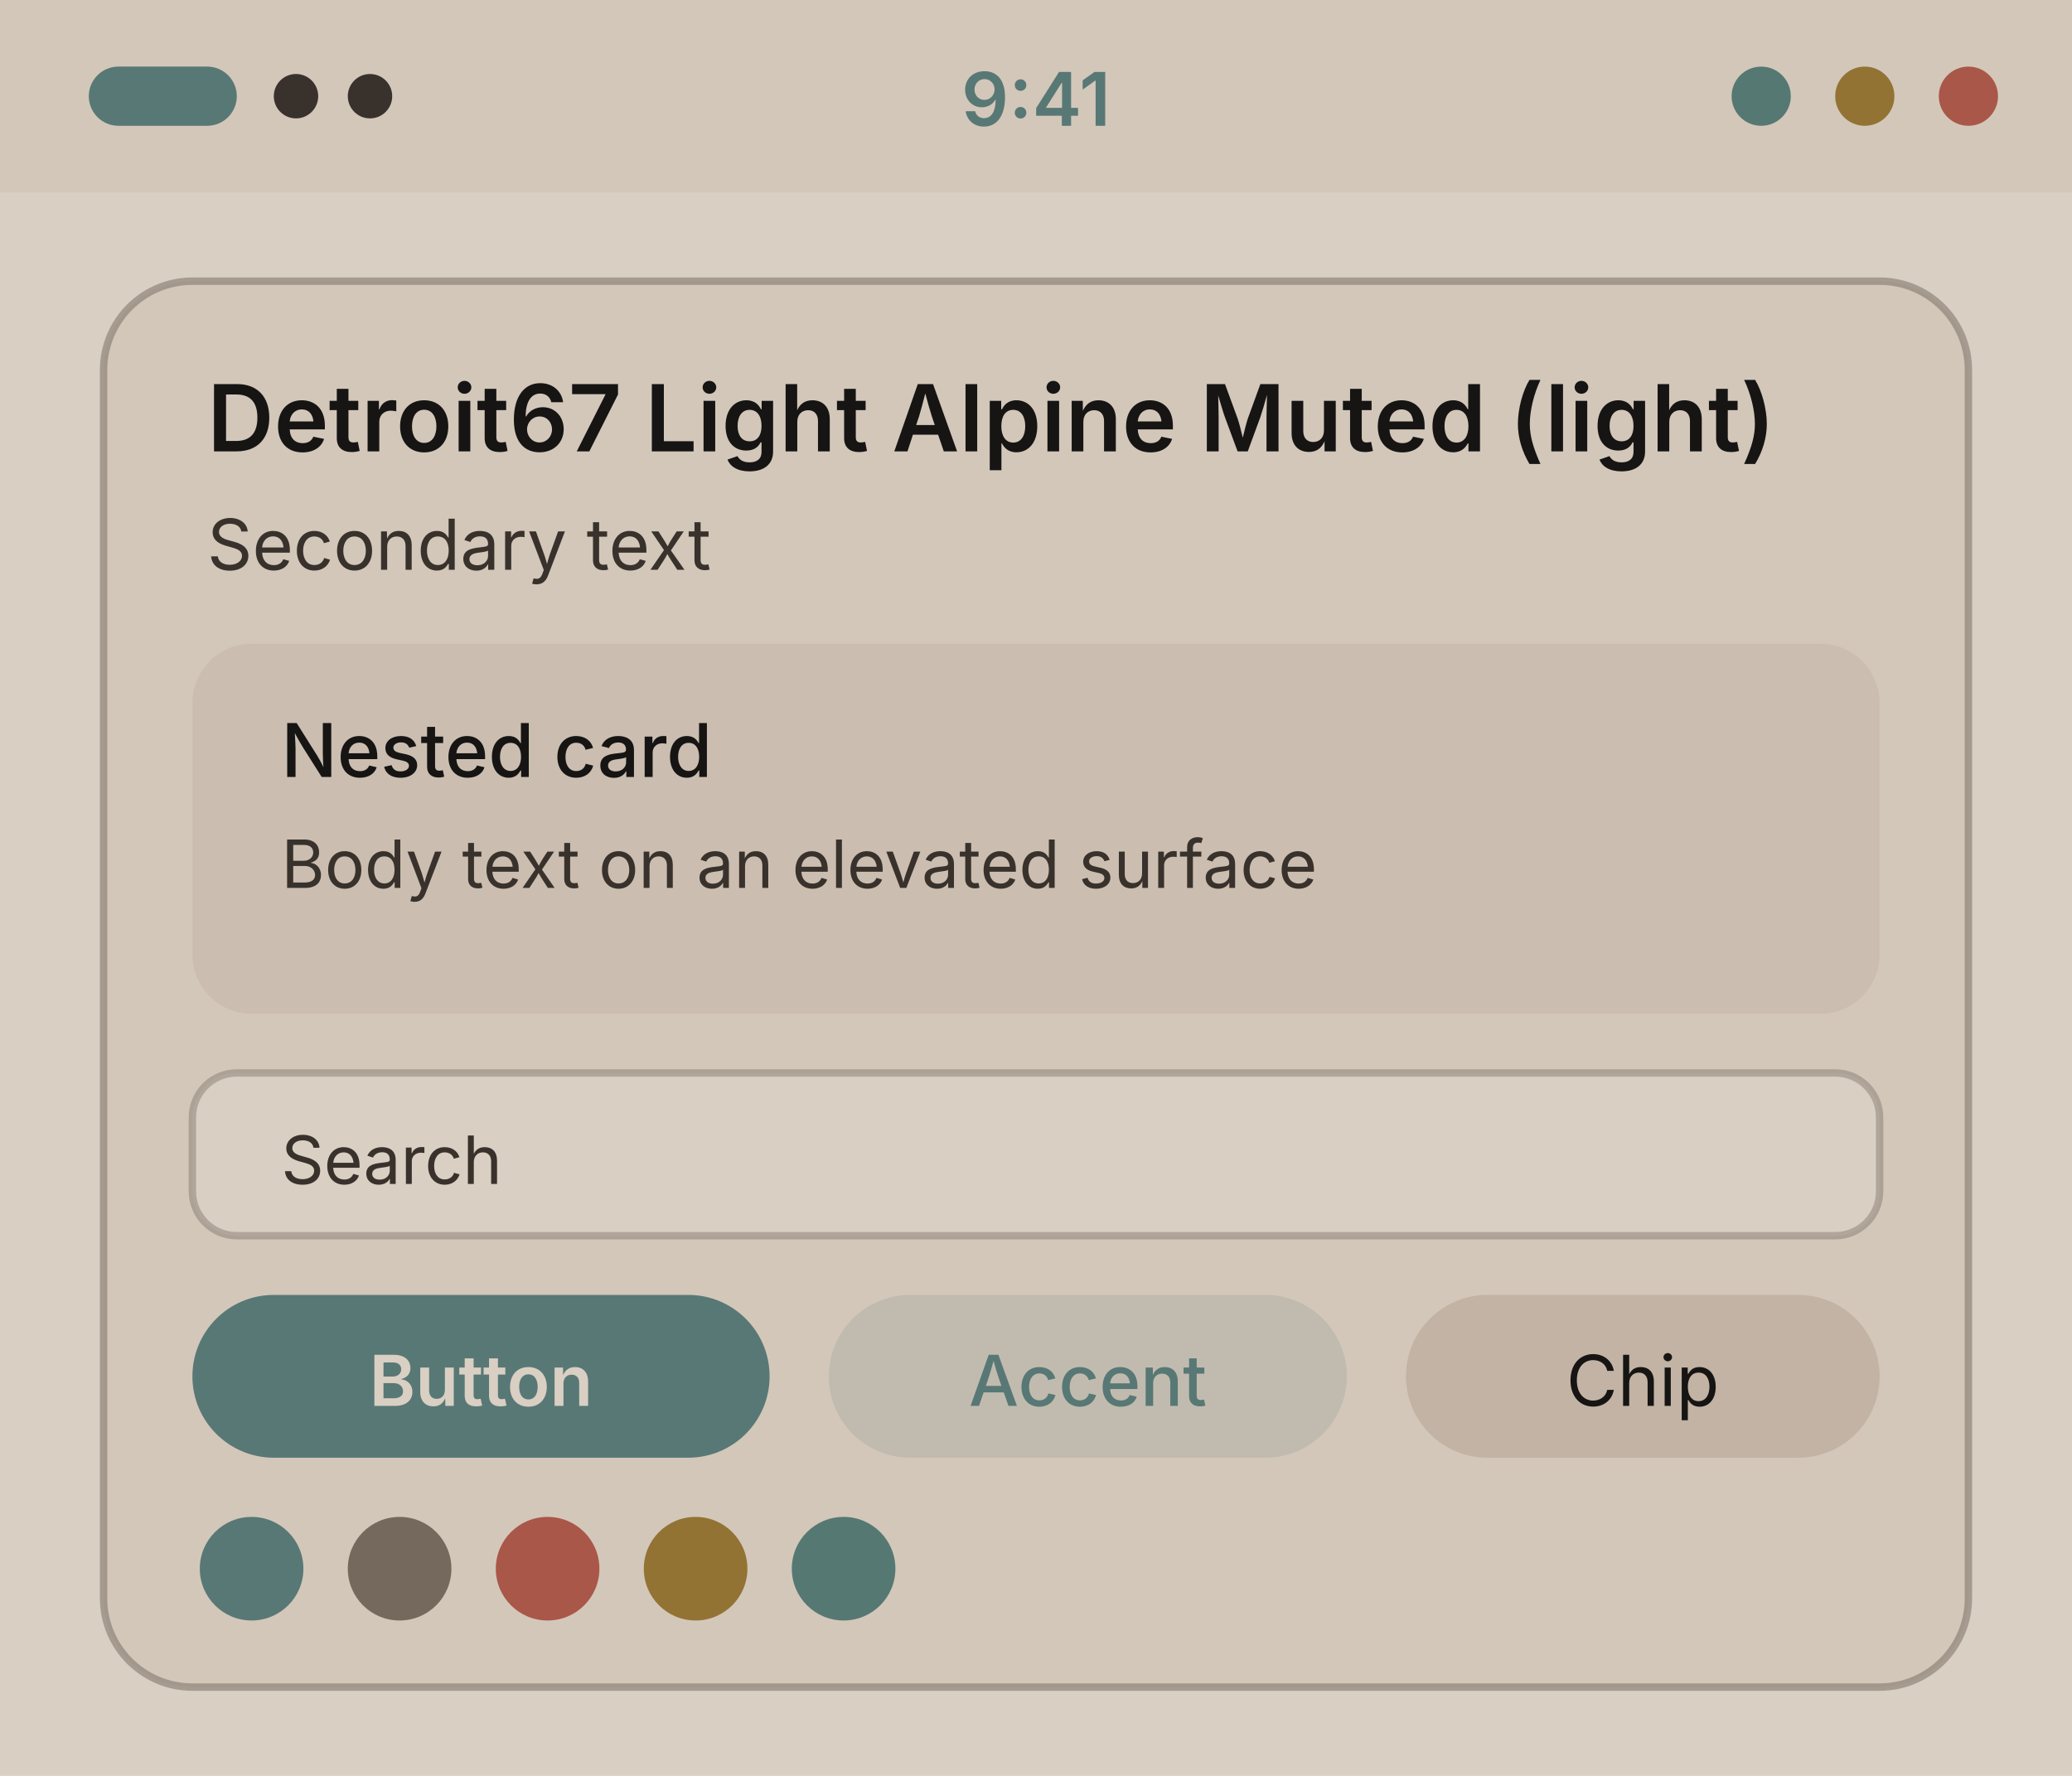
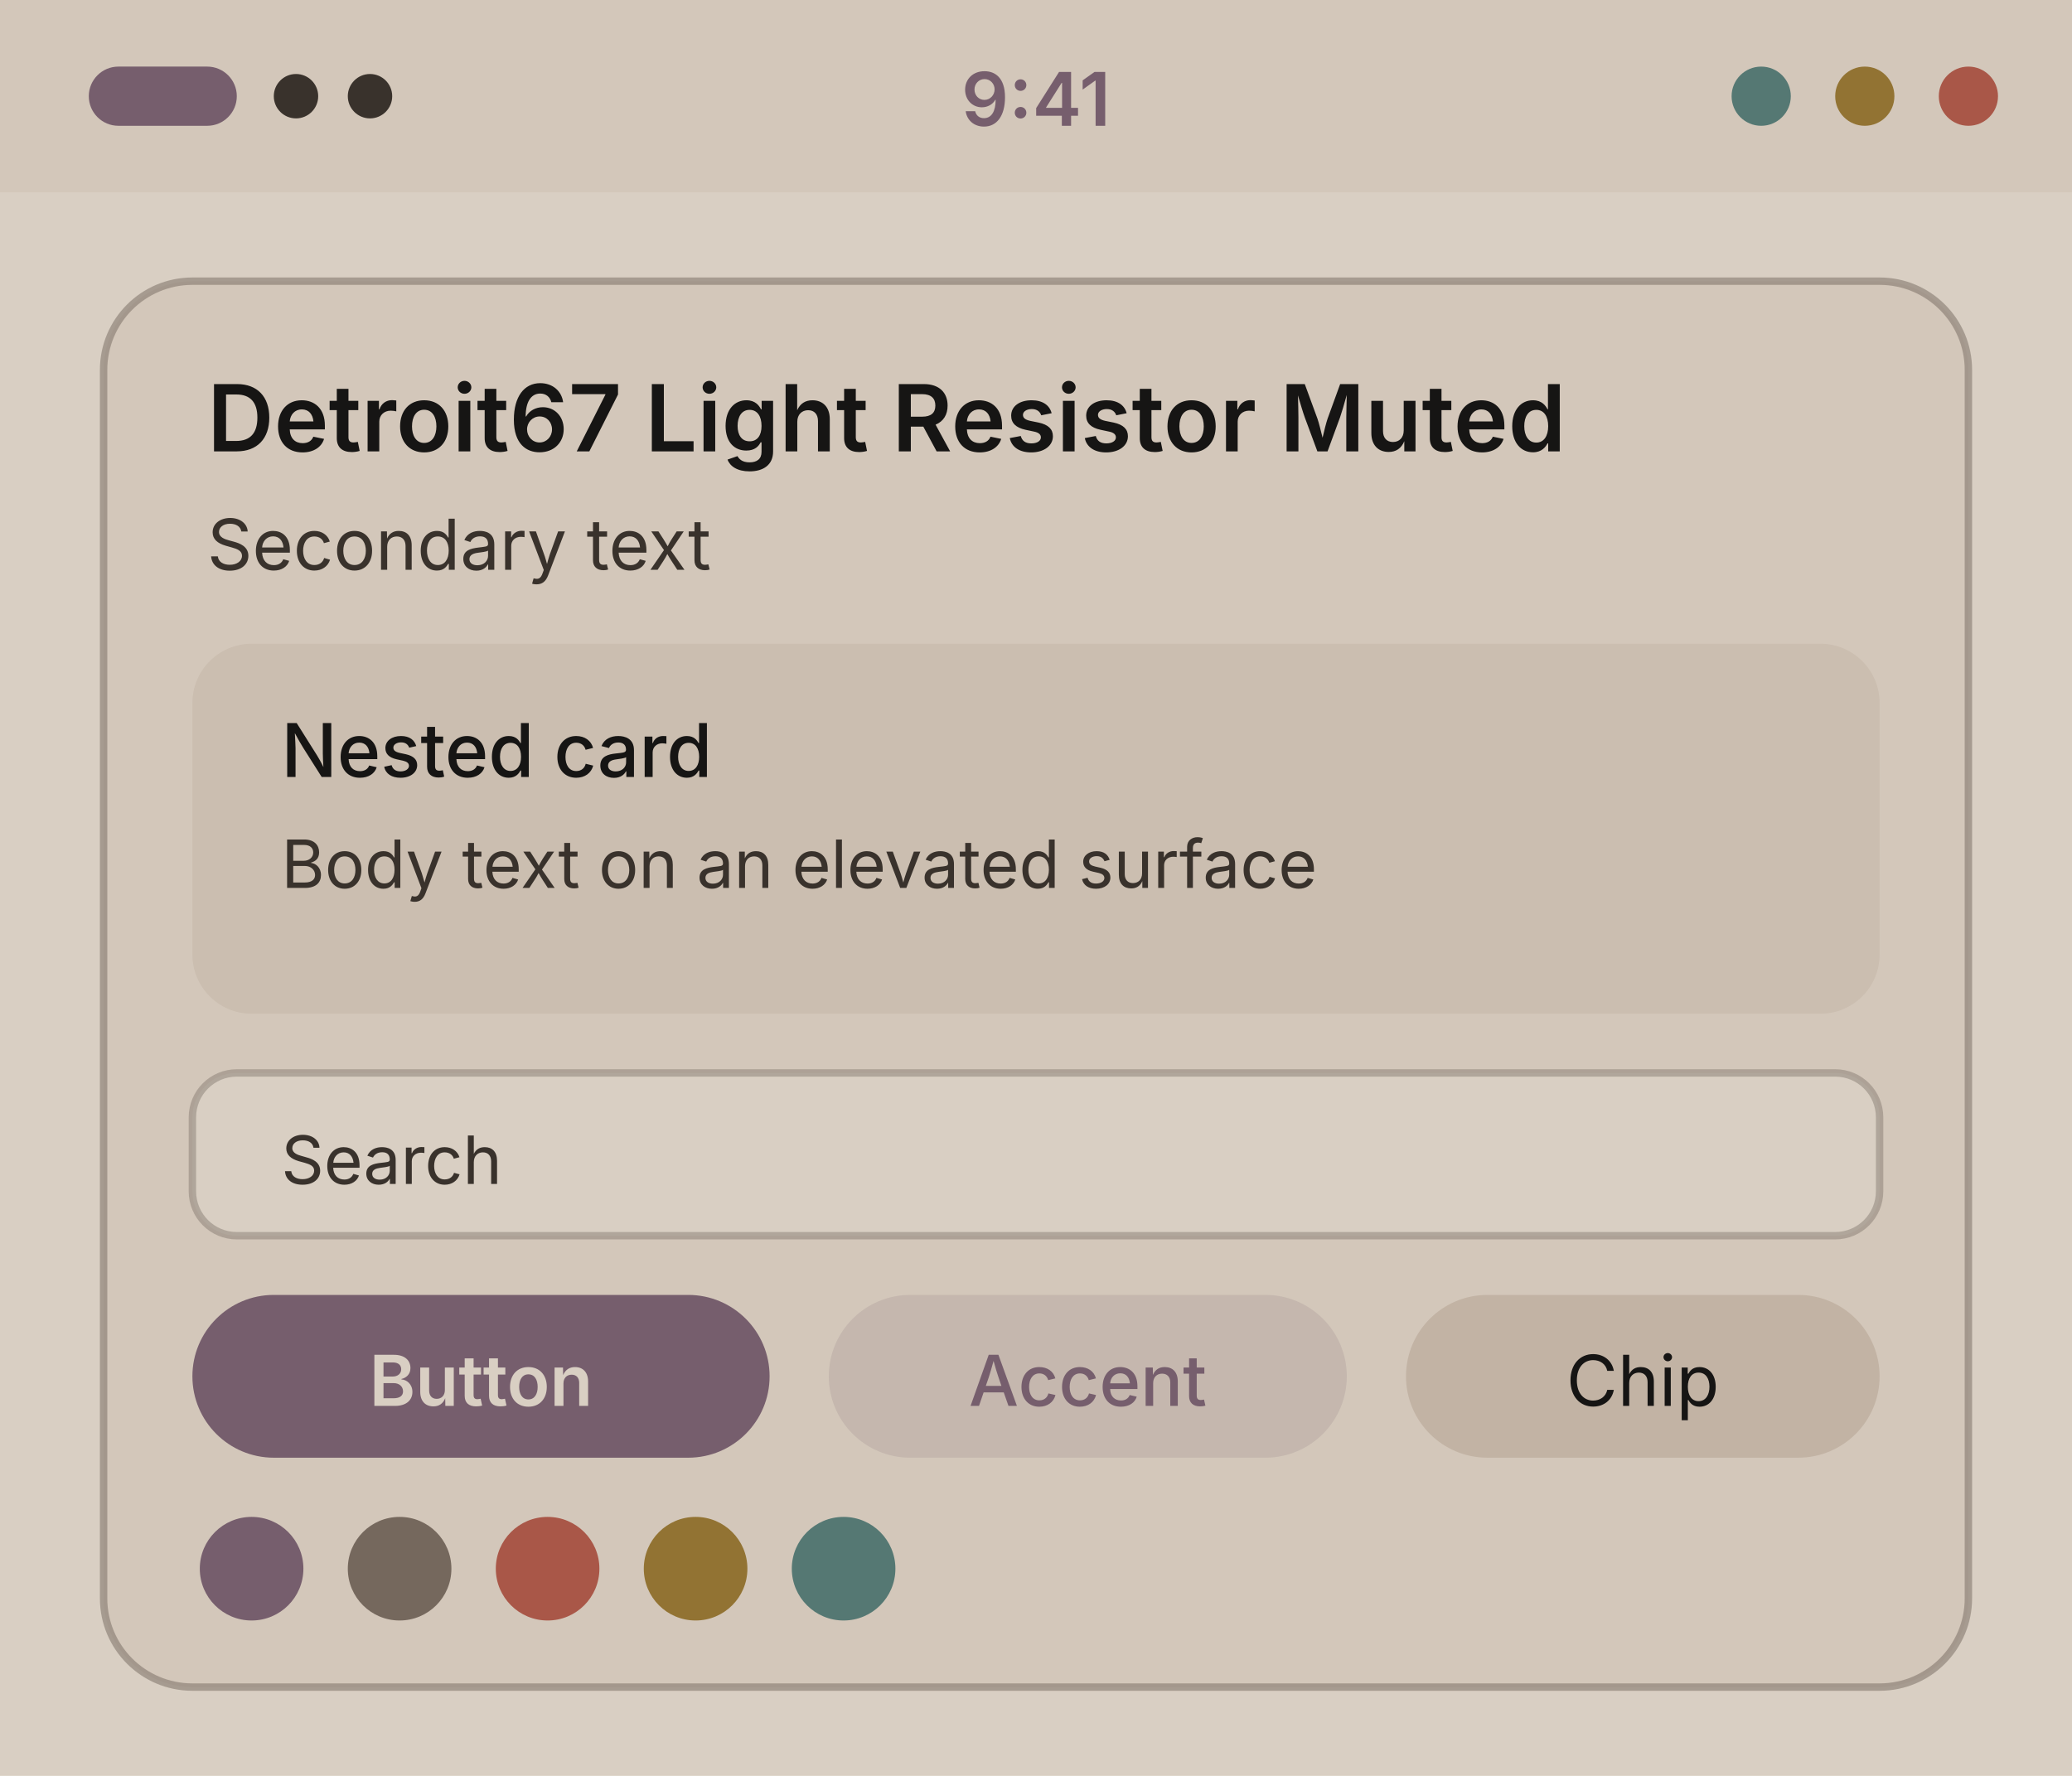
<svg xmlns="http://www.w3.org/2000/svg" width="280" height="240" viewBox="0 0 280 240">
  <g transform="translate(0, 0)">
    <rect width="280" height="240" fill="#D9CFC3" />
    <rect width="280" height="26" fill="#D3C7BA" />
-     <rect x="12" y="9" width="20" height="8" rx="4" fill="#587875" />
+     <rect x="12" y="9" width="20" height="8" rx="4" fill="#765E6D" />
    <circle cx="40" cy="13" r="3" fill="#39322C" />
    <circle cx="50" cy="13" r="3" fill="#39322C" />
-     <text x="140" y="17" font-family="system-ui, -apple-system, Segoe UI, sans-serif" font-size="10" font-weight="600" text-anchor="middle" fill="#587875">9:41</text>
+     <text x="140" y="17" font-family="system-ui, -apple-system, Segoe UI, sans-serif" font-size="10" font-weight="600" text-anchor="middle" fill="#765E6D">9:41</text>
    <circle cx="238" cy="13" r="4" fill="#557873" />
    <circle cx="252" cy="13" r="4" fill="#927333" />
    <circle cx="266" cy="13" r="4" fill="#A95748" />
    <rect x="14" y="38" width="252" height="190" rx="12" fill="#D3C7BA" stroke="#75695F" stroke-opacity="0.5" />
-     <text x="28" y="61" font-family="system-ui, -apple-system, Segoe UI, sans-serif" font-size="12.5" font-weight="600" fill="#161514">Detroit67 Light Alpine Muted (light)</text>
+     <text x="28" y="61" font-family="system-ui, -apple-system, Segoe UI, sans-serif" font-size="12.5" font-weight="600" fill="#161514">Detroit67 Light Resistor Muted</text>
    <text x="28" y="77" font-family="system-ui, -apple-system, Segoe UI, sans-serif" font-size="9.5" fill="#39322C">Secondary text</text>
    <rect x="26" y="87" width="228" height="50" rx="8" fill="#CBBEB0" />
    <text x="38" y="105" font-family="system-ui, -apple-system, Segoe UI, sans-serif" font-size="10" font-weight="500" fill="#161514">Nested card</text>
    <text x="38" y="120" font-family="system-ui, -apple-system, Segoe UI, sans-serif" font-size="9" fill="#39322C">Body text on an elevated surface</text>
    <rect x="26" y="145" width="228" height="22" rx="6" fill="#D9CFC3" stroke="#75695F" stroke-opacity="0.4" />
    <text x="38" y="160" font-family="system-ui, -apple-system, Segoe UI, sans-serif" font-size="9" fill="#39322C">Search</text>
-     <rect x="26" y="175" width="78" height="22" rx="11" fill="#587875" />
+     <rect x="26" y="175" width="78" height="22" rx="11" fill="#765E6D" />
    <text x="65" y="190" font-family="system-ui, -apple-system, Segoe UI, sans-serif" font-size="9.5" font-weight="600" text-anchor="middle" fill="#D9CFC3">Button</text>
-     <rect x="112" y="175" width="70" height="22" rx="11" fill="#587875" fill-opacity="0.15" />
-     <text x="147" y="190" font-family="system-ui, -apple-system, Segoe UI, sans-serif" font-size="9.5" font-weight="500" text-anchor="middle" fill="#587875">Accent</text>
+     <rect x="112" y="175" width="70" height="22" rx="11" fill="#765E6D" fill-opacity="0.15" />
+     <text x="147" y="190" font-family="system-ui, -apple-system, Segoe UI, sans-serif" font-size="9.5" font-weight="500" text-anchor="middle" fill="#765E6D">Accent</text>
    <rect x="190" y="175" width="64" height="22" rx="11" fill="#C2B3A4" />
    <text x="222" y="190" font-family="system-ui, -apple-system, Segoe UI, sans-serif" font-size="9.5" text-anchor="middle" fill="#161514">Chip</text>
-     <circle cx="34" cy="212" r="7" fill="#587875" />
+     <circle cx="34" cy="212" r="7" fill="#765E6D" />
    <circle cx="54" cy="212" r="7" fill="#75685D" />
    <circle cx="74" cy="212" r="7" fill="#A95748" />
    <circle cx="94" cy="212" r="7" fill="#927333" />
    <circle cx="114" cy="212" r="7" fill="#557873" />
  </g>
</svg>
